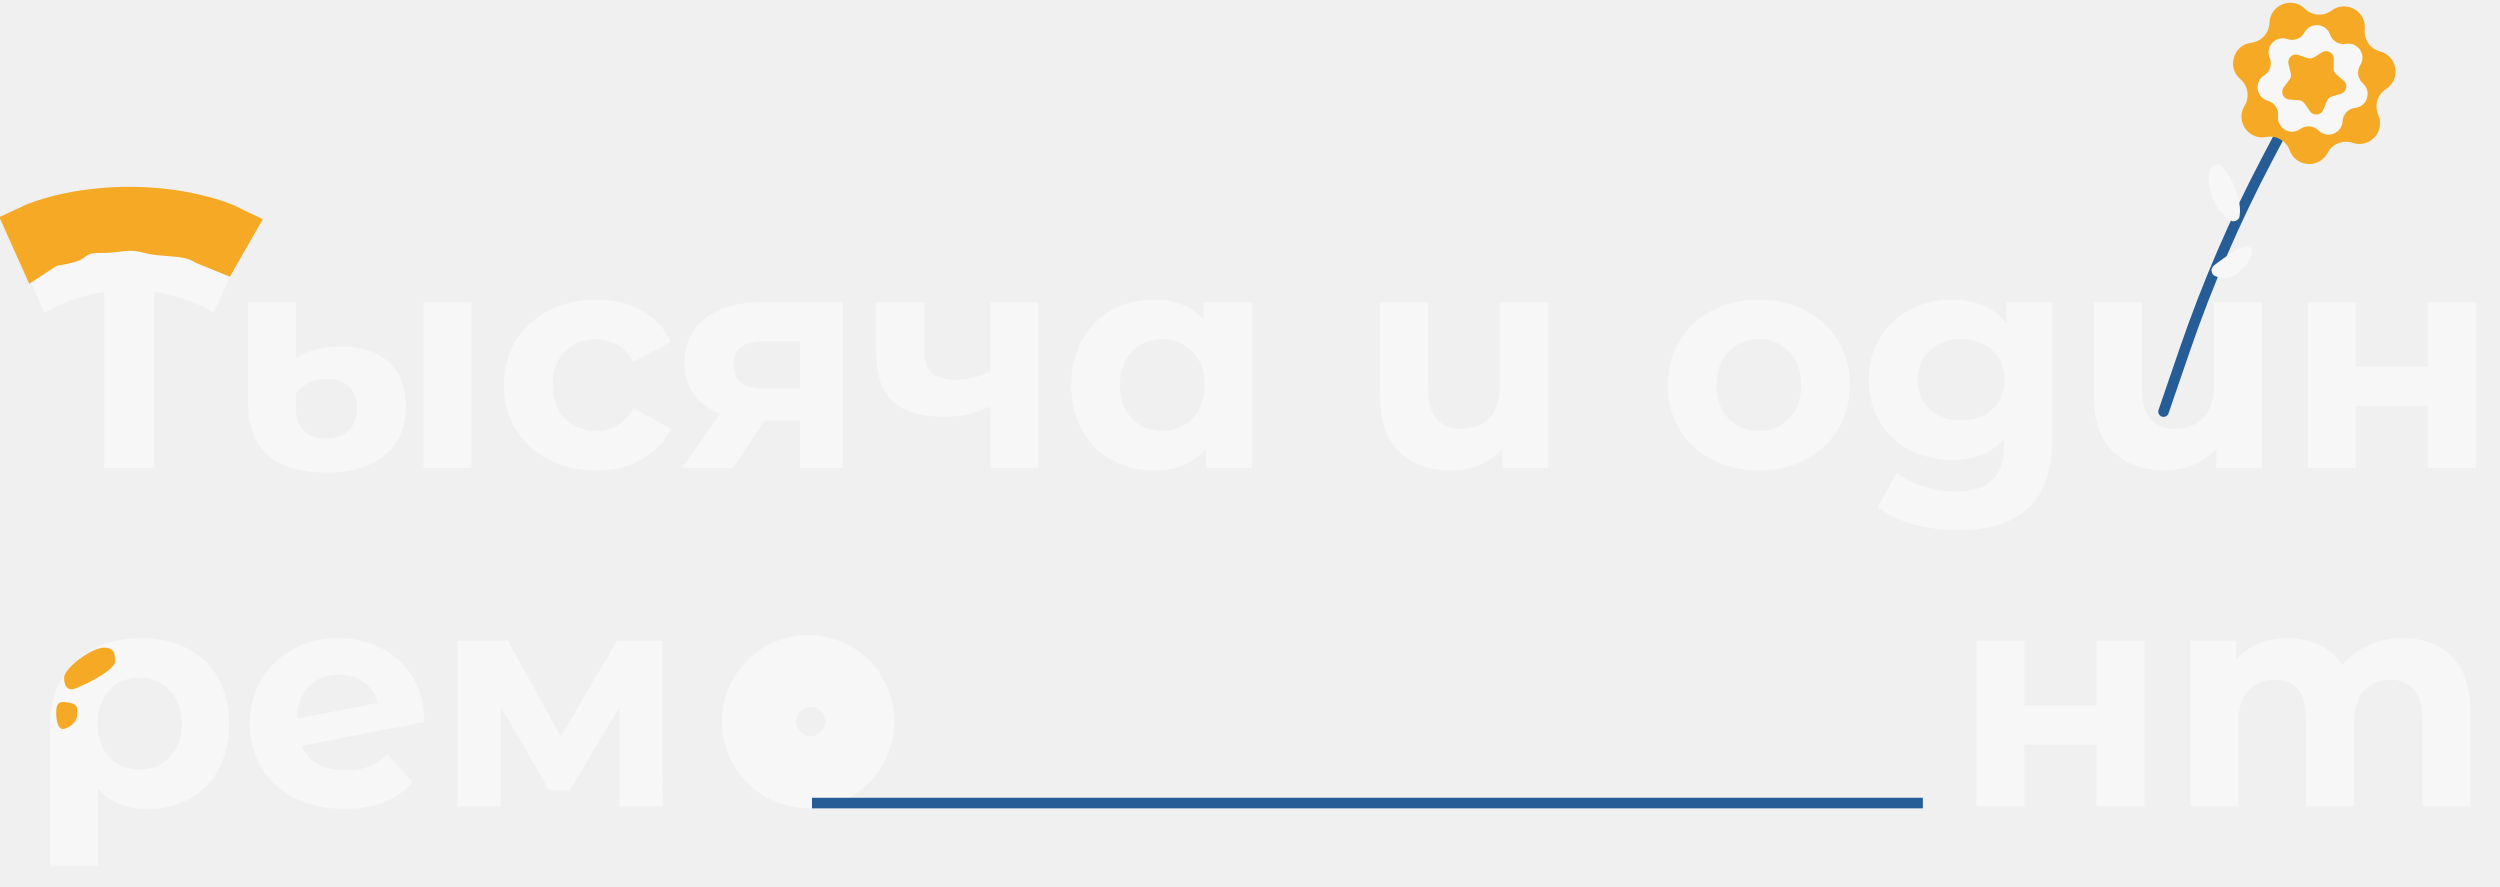
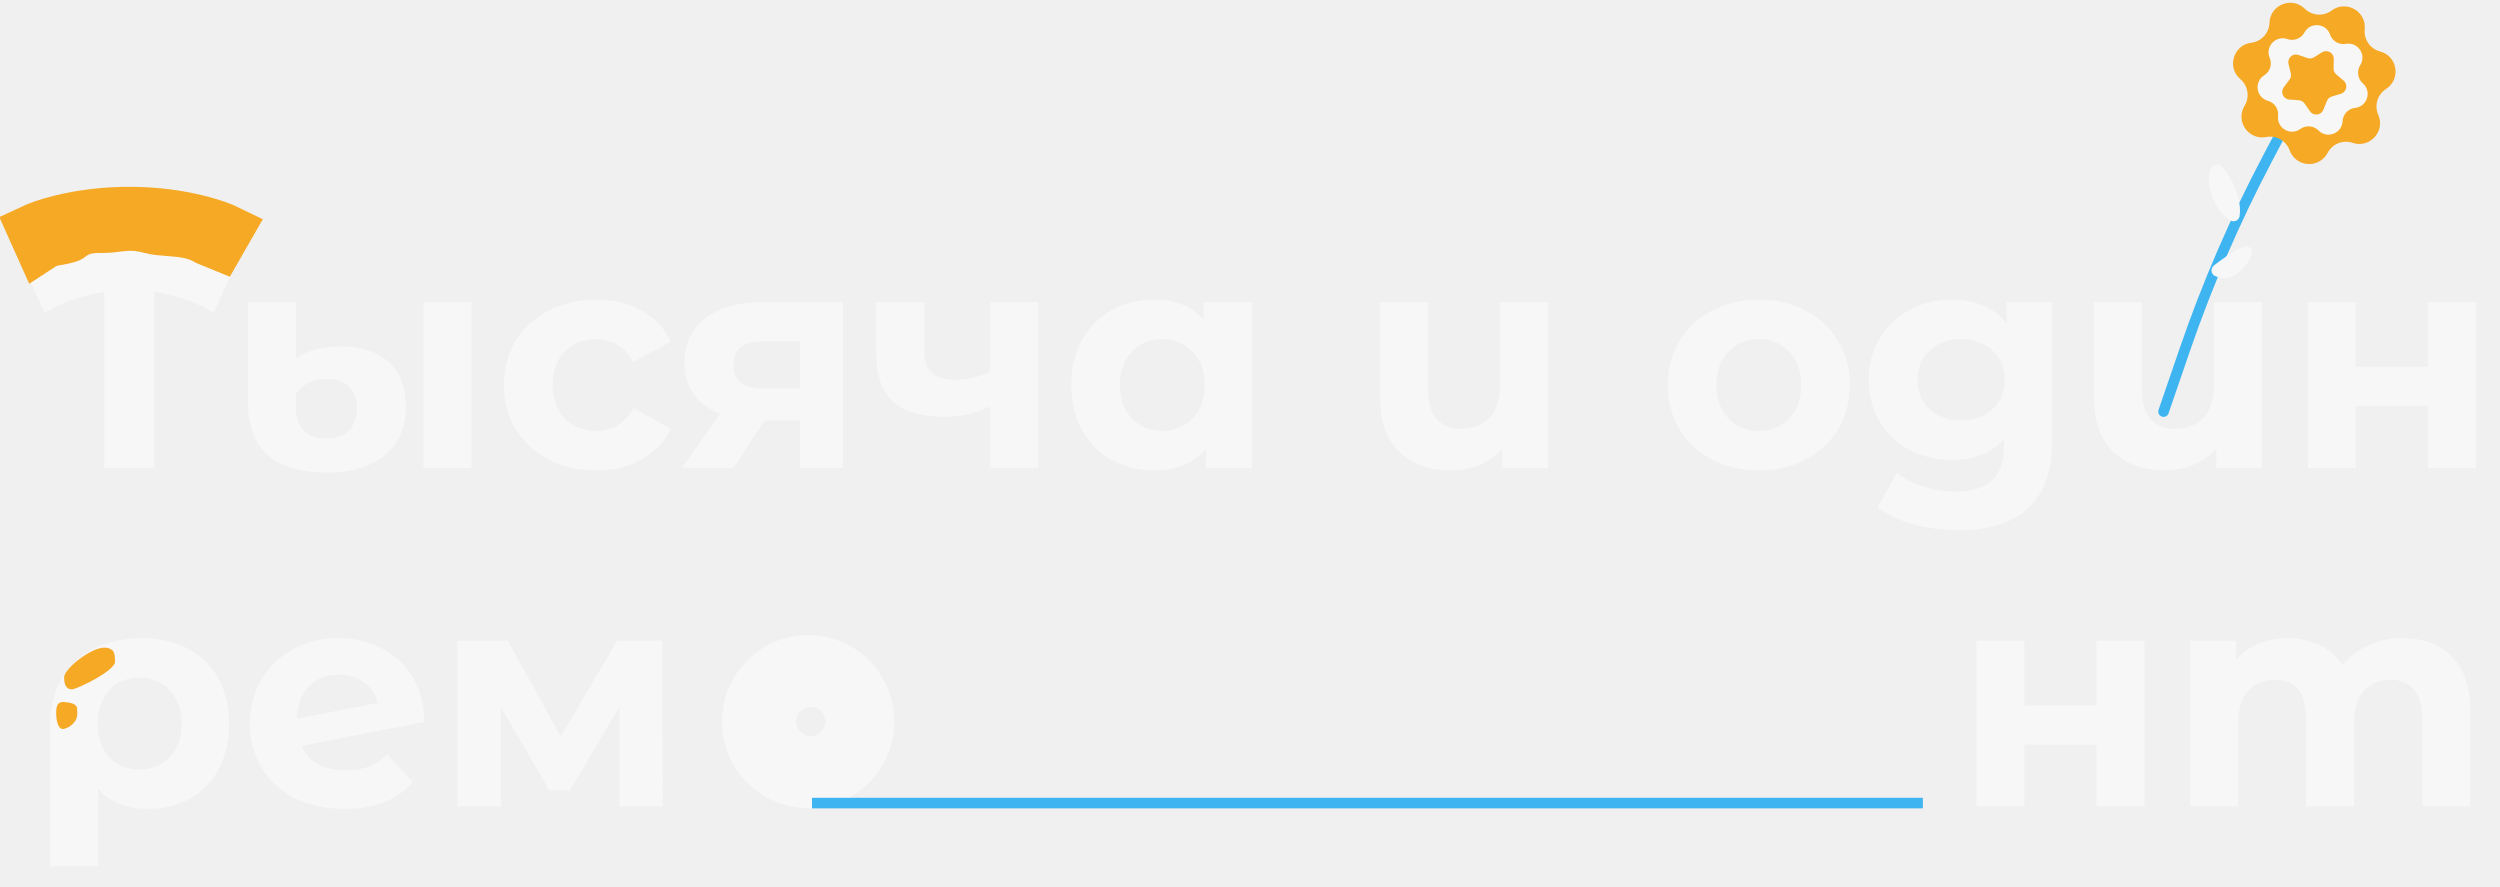
<svg xmlns="http://www.w3.org/2000/svg" width="671" height="238" viewBox="0 0 671 238" fill="none">
  <path fill-rule="evenodd" clip-rule="evenodd" d="M216.908 216.888C229.67 216.888 240.015 206.495 240.015 193.675C240.015 180.854 229.67 170.461 216.908 170.461C204.146 170.461 193.801 180.854 193.801 193.675C193.801 206.495 204.146 216.888 216.908 216.888ZM217.582 197.564C219.739 197.564 221.487 195.807 221.487 193.641C221.487 191.475 219.739 189.719 217.582 189.719C215.426 189.719 213.678 191.475 213.678 193.641C213.678 195.807 215.426 197.564 217.582 197.564Z" fill="#F7F7F7" />
  <path d="M57.374 83.896C52.411 81.028 47.089 79.181 41.409 78.354V125.586H28.009V78.354C22.329 79.181 16.98 81.028 11.962 83.896L7.412 73.887C11.383 71.516 15.684 69.724 20.316 68.51C24.948 67.297 29.719 66.691 34.627 66.691C39.59 66.691 44.387 67.297 49.02 68.51C53.707 69.724 58.008 71.516 61.924 73.887L57.374 83.896ZM87.743 126.827C80.684 126.827 75.39 125.255 71.861 122.112C68.331 118.968 66.567 114.336 66.567 108.215V81.084H79.388V96.138C80.656 95.256 82.311 94.511 84.351 93.905C86.447 93.298 88.818 92.995 91.465 92.995C96.924 92.995 101.198 94.374 104.286 97.131C107.374 99.888 108.919 103.914 108.919 109.208C108.919 114.833 107.016 119.189 103.211 122.277C99.406 125.31 94.25 126.827 87.743 126.827ZM113.634 81.084H126.538V125.586H113.634V81.084ZM87.743 117.728C90.39 117.728 92.403 116.956 93.781 115.412C95.16 113.868 95.849 111.855 95.849 109.373C95.849 107.057 95.132 105.21 93.698 103.831C92.32 102.397 90.307 101.68 87.66 101.68C85.785 101.68 84.131 102.066 82.697 102.838C81.318 103.555 80.215 104.548 79.388 105.816V109.456C79.388 112.048 80.105 114.088 81.539 115.577C82.973 117.011 85.04 117.728 87.743 117.728ZM160.064 126.248C155.321 126.248 151.047 125.283 147.242 123.353C143.492 121.367 140.542 118.638 138.391 115.163C136.296 111.689 135.248 107.746 135.248 103.335C135.248 98.923 136.296 94.98 138.391 91.506C140.542 88.032 143.492 85.33 147.242 83.4C151.047 81.414 155.321 80.422 160.064 80.422C164.751 80.422 168.832 81.414 172.306 83.4C175.835 85.33 178.4 88.115 179.999 91.754L169.99 97.131C167.674 93.05 164.337 91.01 159.981 91.01C156.617 91.01 153.832 92.113 151.626 94.318C149.421 96.524 148.318 99.53 148.318 103.335C148.318 107.14 149.421 110.145 151.626 112.351C153.832 114.557 156.617 115.66 159.981 115.66C164.393 115.66 167.729 113.619 169.99 109.539L179.999 114.998C178.4 118.527 175.835 121.285 172.306 123.27C168.832 125.255 164.751 126.248 160.064 126.248ZM226.249 81.084V125.586H214.751V112.847H205.238L196.801 125.586H183.07L193.244 111.028C190.156 109.814 187.785 108.077 186.13 105.816C184.531 103.5 183.731 100.715 183.731 97.462C183.731 92.223 185.606 88.197 189.356 85.385C193.161 82.517 198.373 81.084 204.99 81.084H226.249ZM205.238 91.589C202.481 91.589 200.385 92.085 198.952 93.078C197.573 94.07 196.884 95.669 196.884 97.875C196.884 100.081 197.545 101.708 198.869 102.756C200.248 103.748 202.315 104.245 205.073 104.245H214.751V91.589H205.238ZM278.686 81.084V125.586H265.782V109.042C262.032 110.917 257.896 111.855 253.374 111.855C247.364 111.855 242.814 110.504 239.726 107.802C236.693 105.044 235.176 100.798 235.176 95.063V81.084H248.08V94.236C248.08 96.938 248.77 98.895 250.148 100.109C251.582 101.322 253.623 101.929 256.27 101.929C259.633 101.929 262.804 101.212 265.782 99.778V81.084H278.686ZM335.993 81.084V125.586H323.668V120.457C320.469 124.318 315.837 126.248 309.771 126.248C305.58 126.248 301.775 125.31 298.356 123.435C294.992 121.56 292.345 118.886 290.415 115.412C288.485 111.937 287.52 107.912 287.52 103.335C287.52 98.758 288.485 94.732 290.415 91.258C292.345 87.784 294.992 85.109 298.356 83.234C301.775 81.359 305.58 80.422 309.771 80.422C315.451 80.422 319.89 82.214 323.089 85.798V81.084H335.993ZM312.004 115.66C315.258 115.66 317.96 114.557 320.111 112.351C322.261 110.09 323.337 107.085 323.337 103.335C323.337 99.585 322.261 96.607 320.111 94.401C317.96 92.14 315.258 91.01 312.004 91.01C308.696 91.01 305.966 92.14 303.815 94.401C301.664 96.607 300.589 99.585 300.589 103.335C300.589 107.085 301.664 110.09 303.815 112.351C305.966 114.557 308.696 115.66 312.004 115.66ZM415.537 81.084V125.586H403.212V120.375C401.558 122.305 399.517 123.766 397.091 124.759C394.72 125.751 392.183 126.248 389.481 126.248C383.636 126.248 378.976 124.566 375.502 121.202C372.083 117.838 370.373 112.847 370.373 106.23V81.084H383.277V104.327C383.277 111.496 386.282 115.081 392.293 115.081C395.437 115.081 397.946 114.088 399.821 112.103C401.696 110.062 402.633 107.057 402.633 103.087V81.084H415.537ZM472.107 126.248C467.42 126.248 463.201 125.283 459.452 123.353C455.757 121.367 452.862 118.638 450.766 115.163C448.671 111.689 447.623 107.746 447.623 103.335C447.623 98.923 448.671 94.98 450.766 91.506C452.862 88.032 455.757 85.33 459.452 83.4C463.201 81.414 467.42 80.422 472.107 80.422C476.795 80.422 480.986 81.414 484.681 83.4C488.375 85.33 491.271 88.032 493.366 91.506C495.462 94.98 496.509 98.923 496.509 103.335C496.509 107.746 495.462 111.689 493.366 115.163C491.271 118.638 488.375 121.367 484.681 123.353C480.986 125.283 476.795 126.248 472.107 126.248ZM472.107 115.66C475.416 115.66 478.118 114.557 480.214 112.351C482.365 110.09 483.44 107.085 483.44 103.335C483.44 99.585 482.365 96.607 480.214 94.401C478.118 92.14 475.416 91.01 472.107 91.01C468.799 91.01 466.069 92.14 463.918 94.401C461.768 96.607 460.692 99.585 460.692 103.335C460.692 107.085 461.768 110.09 463.918 112.351C466.069 114.557 468.799 115.66 472.107 115.66ZM550.797 81.084V118.141C550.797 126.303 548.674 132.369 544.428 136.339C540.182 140.31 533.978 142.295 525.816 142.295C521.515 142.295 517.434 141.771 513.574 140.723C509.714 139.676 506.515 138.159 503.979 136.174L509.107 126.909C510.982 128.454 513.353 129.667 516.221 130.549C519.088 131.487 521.956 131.955 524.824 131.955C529.29 131.955 532.572 130.935 534.667 128.895C536.818 126.909 537.893 123.876 537.893 119.796V117.893C534.529 121.588 529.842 123.435 523.831 123.435C519.75 123.435 516 122.553 512.581 120.788C509.217 118.968 506.543 116.432 504.558 113.178C502.572 109.925 501.58 106.175 501.58 101.929C501.58 97.682 502.572 93.932 504.558 90.679C506.543 87.425 509.217 84.916 512.581 83.151C516 81.332 519.75 80.422 523.831 80.422C530.283 80.422 535.191 82.545 538.555 86.791V81.084H550.797ZM526.395 112.847C529.814 112.847 532.599 111.855 534.75 109.869C536.956 107.829 538.059 105.182 538.059 101.929C538.059 98.675 536.956 96.055 534.75 94.07C532.599 92.03 529.814 91.01 526.395 91.01C522.976 91.01 520.164 92.03 517.958 94.07C515.752 96.055 514.649 98.675 514.649 101.929C514.649 105.182 515.752 107.829 517.958 109.869C520.164 111.855 522.976 112.847 526.395 112.847ZM607.146 81.084V125.586H594.821V120.375C593.167 122.305 591.127 123.766 588.7 124.759C586.329 125.751 583.792 126.248 581.09 126.248C575.245 126.248 570.585 124.566 567.111 121.202C563.692 117.838 561.982 112.847 561.982 106.23V81.084H574.886V104.327C574.886 111.496 577.892 115.081 583.902 115.081C587.046 115.081 589.555 114.088 591.43 112.103C593.305 110.062 594.242 107.057 594.242 103.087V81.084H607.146ZM619.446 81.084H632.267V98.454H651.623V81.084H664.527V125.586H651.623V108.96H632.267V125.586H619.446V81.084Z" fill="#F7F7F7" />
-   <path d="M616.19 28.125L608.504 42.712C599.818 59.195 592.417 76.324 586.368 93.946L580.695 110.473" stroke="#265D97" stroke-width="2.84" stroke-linecap="round" />
-   <rect x="217.938" y="214.125" width="298.156" height="2.84" fill="#265D97" />
+   <path d="M616.19 28.125L608.504 42.712C599.818 59.195 592.417 76.324 586.368 93.946L580.695 110.473" stroke="#3EB5F1" stroke-width="2.84" stroke-linecap="round" />
+   <rect x="217.938" y="214.125" width="298.156" height="2.84" fill="#3EB5F1" />
  <path d="M596.422 46.376C599.61 50.825 600.473 55.339 600.058 57.857C599.988 58.285 599.514 58.475 599.149 58.239C592.441 53.89 592.978 41.57 596.422 46.376Z" fill="#F7F7F7" stroke="#F7F7F7" stroke-width="2.13" />
  <path d="M602.625 69.466C599.854 74.048 596.705 73.959 594.939 73.101C594.527 72.902 594.524 72.359 594.886 72.08C599.126 68.813 605.68 64.414 602.625 69.466Z" fill="#F7F7F7" stroke="#F7F7F7" stroke-width="2.13" />
  <path d="M625.818 2.824C629.705 -0.07 635.179 3.036 634.687 7.857V7.857C634.409 10.585 636.158 13.11 638.81 13.809V13.809C643.497 15.044 644.481 21.259 640.405 23.881V23.881C638.099 25.365 637.215 28.307 638.322 30.816V30.816C640.279 35.249 636.033 39.894 631.442 38.343V38.343C628.844 37.464 625.993 38.608 624.722 41.038V41.038C622.475 45.332 616.196 44.908 614.547 40.351V40.351C613.614 37.772 610.942 36.256 608.25 36.778V36.778C603.492 37.699 599.908 32.525 602.443 28.395V28.395C603.877 26.057 603.397 23.023 601.311 21.243V21.243C597.624 18.098 599.434 12.07 604.244 11.477V11.477C606.966 11.141 609.038 8.874 609.129 6.133V6.133C609.29 1.289 615.131 -1.054 618.594 2.337V2.337C620.554 4.255 623.618 4.462 625.818 2.824V2.824Z" fill="#F5A925" />
  <path d="M629.632 11.771C632.866 11.192 635.247 14.733 633.49 17.509V17.509C632.495 19.081 632.792 21.142 634.19 22.369V22.369C636.659 24.536 635.375 28.605 632.109 28.962V28.962C630.26 29.164 628.834 30.682 628.746 32.539V32.539C628.591 35.822 624.609 37.355 622.293 35.023V35.023C620.983 33.704 618.907 33.535 617.4 34.625V34.625C614.737 36.55 611.056 34.393 611.435 31.129V31.129C611.649 29.281 610.487 27.553 608.696 27.054V27.054C605.53 26.173 604.922 21.95 607.71 20.211V20.211C609.287 19.227 609.914 17.24 609.187 15.529V15.529C607.903 12.505 610.825 9.395 613.923 10.491V10.491C615.676 11.111 617.62 10.363 618.505 8.727V8.727C620.068 5.837 624.321 6.184 625.396 9.289V9.289C626.005 11.046 627.801 12.099 629.632 11.771V11.771Z" fill="#F7F7F7" />
  <path d="M623.252 14.03C624.629 13.176 626.406 14.184 626.378 15.805L626.335 18.375C626.324 18.991 626.591 19.578 627.061 19.974L629.025 21.633C630.264 22.679 629.854 24.68 628.304 25.155L625.846 25.908C625.258 26.088 624.782 26.523 624.55 27.093L623.579 29.474C622.967 30.975 620.937 31.203 620.006 29.876L618.53 27.771C618.177 27.267 617.617 26.949 617.003 26.904L614.439 26.717C612.822 26.599 611.978 24.738 612.952 23.444L614.499 21.389C614.868 20.898 614.998 20.266 614.851 19.669L614.237 17.172C613.85 15.598 615.358 14.22 616.89 14.747L619.322 15.582C619.904 15.782 620.544 15.71 621.067 15.386L623.252 14.03Z" fill="#F5A925" />
  <path d="M38.025 171.289C42.768 171.289 46.904 172.226 50.433 174.101C53.962 175.976 56.692 178.651 58.622 182.125C60.552 185.599 61.517 189.652 61.517 194.285C61.517 198.807 60.607 202.805 58.787 206.279C56.968 209.698 54.403 212.372 51.095 214.302C47.786 216.177 43.981 217.115 39.679 217.115C33.999 217.115 29.56 215.323 26.362 211.738V232.5H13.458V194.367C13.458 189.79 14.478 185.765 16.518 182.29C18.559 178.816 21.426 176.114 25.121 174.184C28.816 172.254 33.117 171.289 38.025 171.289ZM37.446 206.527C40.81 206.527 43.54 205.396 45.635 203.135C47.731 200.875 48.778 197.924 48.778 194.285C48.778 190.59 47.731 187.612 45.635 185.351C43.54 183.035 40.81 181.877 37.446 181.877C34.082 181.877 31.352 183.007 29.257 185.268C27.216 187.529 26.196 190.507 26.196 194.202C26.196 197.897 27.216 200.875 29.257 203.135C31.297 205.396 34.027 206.527 37.446 206.527ZM92.778 206.775C95.094 206.775 97.135 206.444 98.899 205.782C100.719 205.066 102.401 203.963 103.945 202.474L110.811 209.918C106.62 214.716 100.498 217.115 92.447 217.115C87.429 217.115 82.99 216.15 79.13 214.22C75.269 212.234 72.291 209.505 70.196 206.031C68.1 202.556 67.053 198.614 67.053 194.202C67.053 189.845 68.073 185.93 70.113 182.456C72.209 178.927 75.049 176.197 78.633 174.267C82.273 172.282 86.354 171.289 90.876 171.289C95.122 171.289 98.982 172.199 102.456 174.019C105.93 175.783 108.688 178.375 110.728 181.794C112.824 185.158 113.871 189.156 113.871 193.788L80.949 200.158C81.887 202.363 83.348 204.018 85.334 205.121C87.374 206.224 89.855 206.775 92.778 206.775ZM90.876 181.05C87.622 181.05 84.975 182.097 82.935 184.193C80.894 186.289 79.819 189.184 79.709 192.878L101.381 188.66C100.774 186.344 99.533 184.496 97.659 183.118C95.784 181.739 93.523 181.05 90.876 181.05ZM166.22 216.453V189.818L152.903 212.152H147.443L134.457 189.735V216.453H122.793V171.951H136.276L150.504 197.676L165.641 171.951H177.718L177.884 216.453H166.22Z" fill="#F7F7F7" />
  <path d="M530.49 171.951H543.311V189.322H562.667V171.951H575.571V216.453H562.667V199.827H543.311V216.453H530.49V171.951ZM644.834 171.289C650.404 171.289 654.816 172.943 658.069 176.252C661.378 179.506 663.032 184.414 663.032 190.976V216.453H650.128V192.961C650.128 189.432 649.384 186.812 647.895 185.103C646.461 183.338 644.393 182.456 641.691 182.456C638.658 182.456 636.259 183.449 634.494 185.434C632.73 187.364 631.847 190.259 631.847 194.119V216.453H618.943V192.961C618.943 185.958 616.131 182.456 610.506 182.456C607.528 182.456 605.157 183.449 603.392 185.434C601.628 187.364 600.745 190.259 600.745 194.119V216.453H587.841V171.951H600.166V177.079C601.821 175.204 603.834 173.77 606.205 172.778C608.631 171.785 611.278 171.289 614.146 171.289C617.289 171.289 620.129 171.923 622.666 173.191C625.202 174.405 627.243 176.197 628.787 178.568C630.607 176.252 632.895 174.46 635.652 173.191C638.465 171.923 641.525 171.289 644.834 171.289Z" fill="#F7F7F7" />
  <path d="M10.454 67.236L7.746 61.193C10.101 60.077 12.703 59.197 16.265 58.322C22.188 56.864 28.73 56.122 35.376 56.178C42.023 56.234 48.508 57.086 54.324 58.638C57.56 59.501 59.961 60.365 62.105 61.418L59.079 66.693L55.324 65.158C52.34 63.354 48.958 63.014 46.782 62.825C46.147 62.77 45.565 62.725 45.025 62.683C43.13 62.536 41.746 62.43 40.352 62.058C37.097 61.189 34.853 61.174 32.636 61.415C32.105 61.472 31.645 61.532 31.213 61.588C30.032 61.742 29.056 61.868 27.382 61.854C25.817 61.841 24.366 61.923 23.037 62.243C21.457 62.624 20.368 63.263 19.537 63.875C18.944 64.312 18.975 64.307 18.976 64.306C18.976 64.306 18.974 64.306 18.949 64.32C18.946 64.322 18.93 64.33 18.898 64.345C18.865 64.36 18.81 64.384 18.728 64.415C18.561 64.477 18.282 64.568 17.846 64.675C16.736 64.948 16.087 65.07 15.696 65.135C15.538 65.161 15.427 65.177 15.291 65.198C15.236 65.206 15.176 65.215 15.108 65.226L15.103 65.226C14.92 65.254 14.547 65.311 14.136 65.412C13.037 65.681 12.23 66.117 11.607 66.496C11.304 66.68 10.902 66.943 10.454 67.236Z" fill="white" stroke="#F5A925" stroke-width="12.068" />
  <path d="M30.883 177.558C30.883 180.106 20.514 185.012 19.337 185.012C18.161 185.012 17.208 184.366 17.208 181.817C17.208 179.708 23.169 174.77 27.036 173.934C28.395 173.64 30.179 173.926 30.611 175.248C30.792 175.804 30.883 176.563 30.883 177.558Z" fill="#F5A925" />
  <path d="M20.757 191.562C20.757 194.11 18.029 195.66 16.853 195.66C15.677 195.66 15.078 193.727 15.078 191.178C15.078 189.265 15.678 188.223 17.33 188.425C18.71 188.593 20.572 188.793 20.71 190.177C20.744 190.522 20.757 190.973 20.757 191.562Z" fill="#F5A925" />
</svg>
